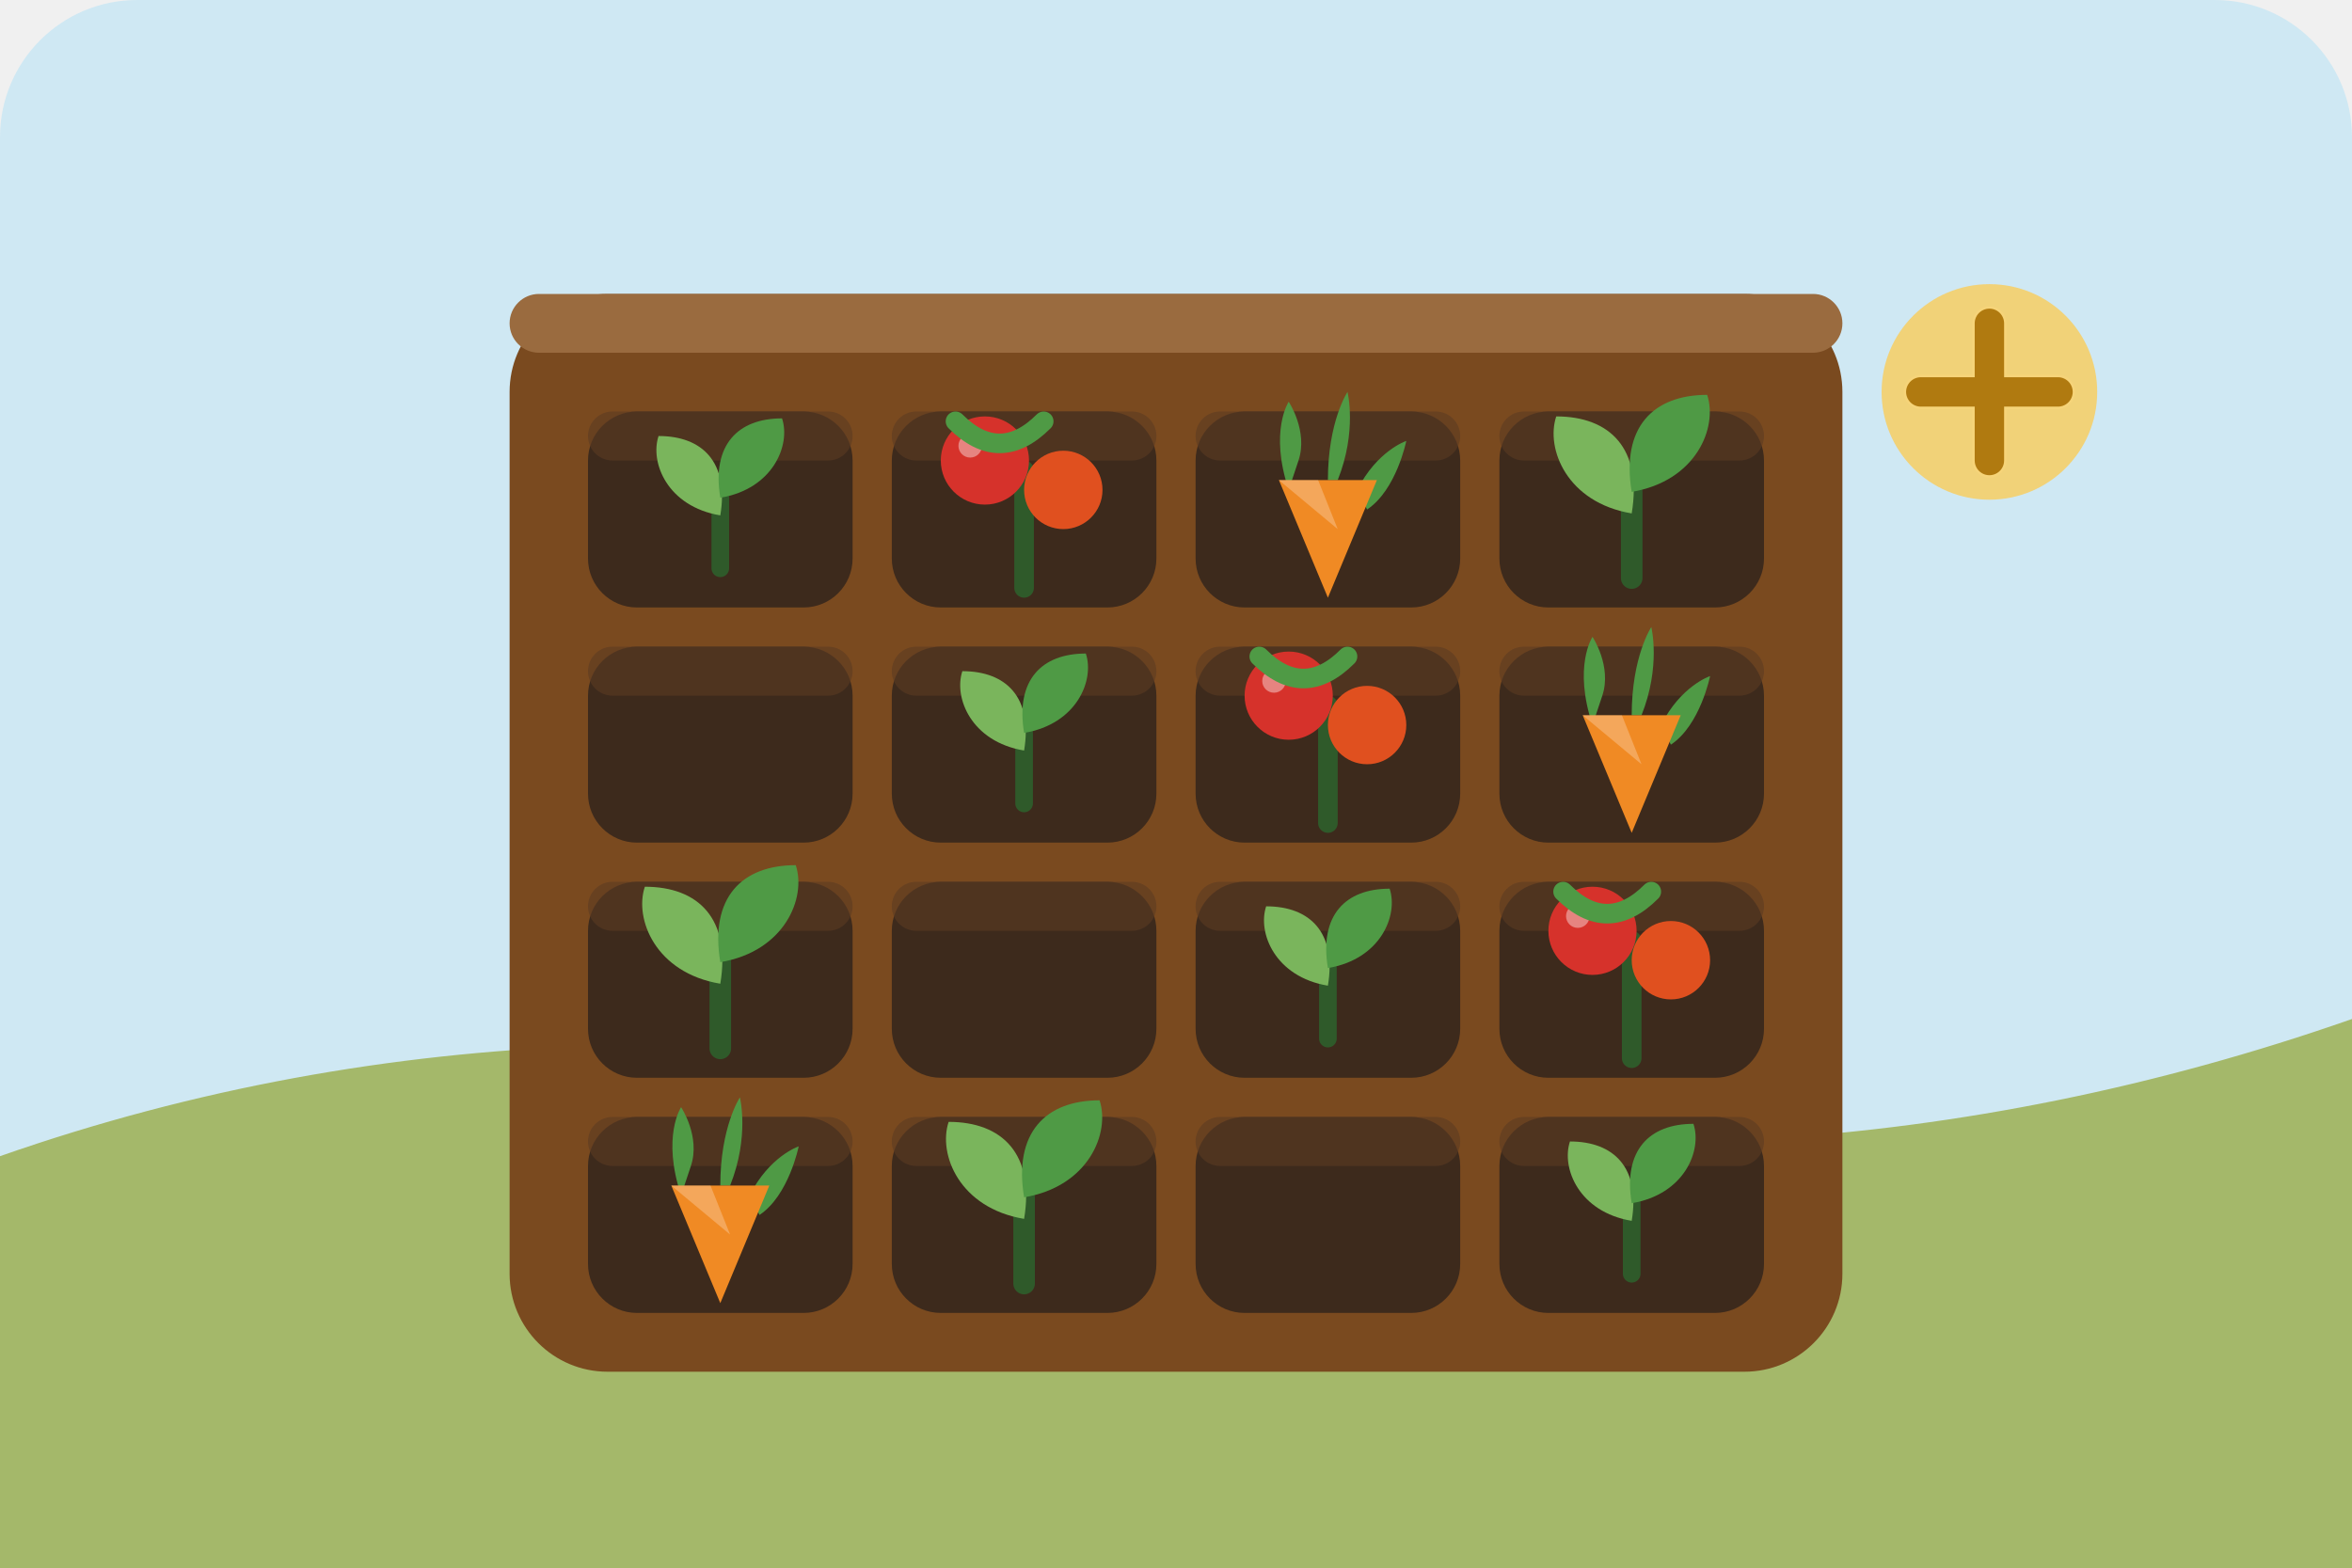
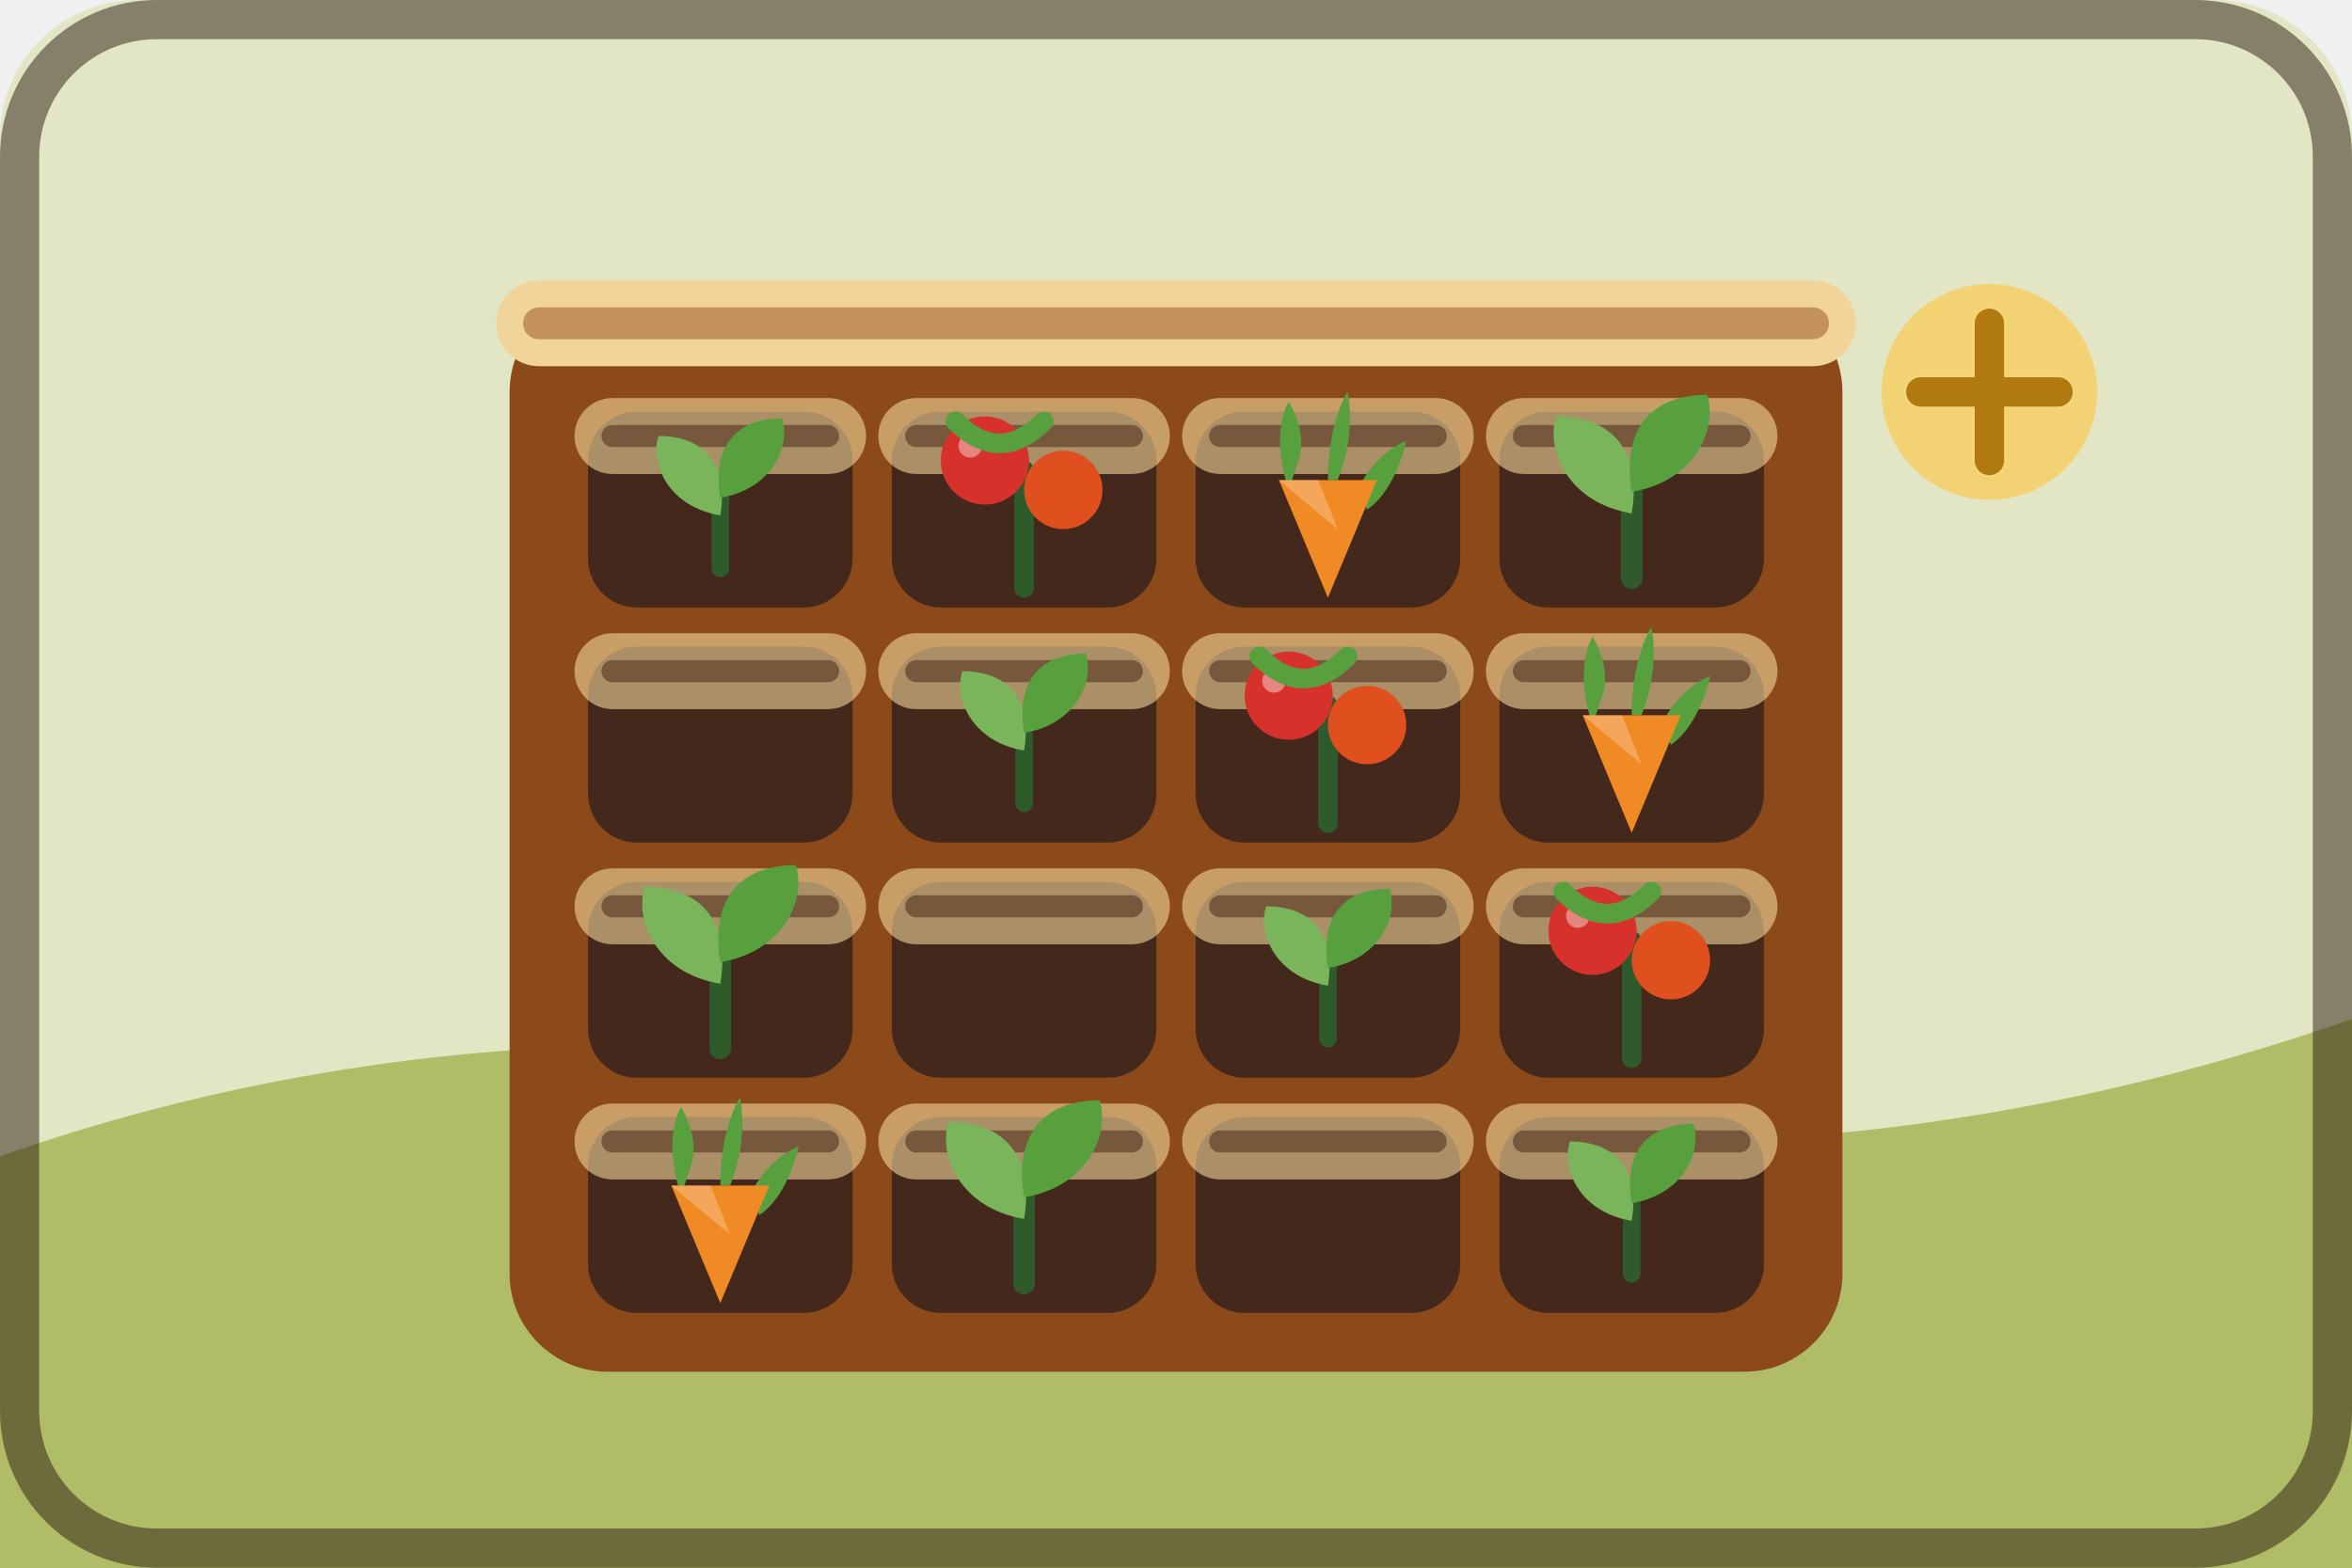
<svg xmlns="http://www.w3.org/2000/svg" viewBox="0 0 240 160" role="img" aria-label="A four by four garden bed with sprouts, a tomato and a carrot, and a plus sign for more land">
-   <rect width="240" height="160" rx="14" fill="#cfe8f3" />
-   <path d="M0 118c40-14 80-14 120-6s80 6 120-8v56a14 14 0 0 1-14 14H14A14 14 0 0 1 0 160z" fill="#a4b86a" />
-   <rect x="52" y="30" width="136" height="110" rx="10" fill="#7a4a1f" />
-   <rect x="52" y="30" width="136" height="6" rx="3" fill="#9a6b3f" />
-   <rect x="60" y="42" width="27" height="20" rx="5" fill="#3d2a1c" />
-   <rect x="60" y="42" width="27" height="5" rx="2.500" fill="#5b3a22" opacity=".6" />
-   <rect x="91" y="42" width="27" height="20" rx="5" fill="#3d2a1c" />
-   <rect x="91" y="42" width="27" height="5" rx="2.500" fill="#5b3a22" opacity=".6" />
-   <rect x="122" y="42" width="27" height="20" rx="5" fill="#3d2a1c" />
-   <rect x="122" y="42" width="27" height="5" rx="2.500" fill="#5b3a22" opacity=".6" />
-   <rect x="153" y="42" width="27" height="20" rx="5" fill="#3d2a1c" />
-   <rect x="153" y="42" width="27" height="5" rx="2.500" fill="#5b3a22" opacity=".6" />
-   <rect x="60" y="66" width="27" height="20" rx="5" fill="#3d2a1c" />
-   <rect x="60" y="66" width="27" height="5" rx="2.500" fill="#5b3a22" opacity=".6" />
-   <rect x="91" y="66" width="27" height="20" rx="5" fill="#3d2a1c" />
-   <rect x="91" y="66" width="27" height="5" rx="2.500" fill="#5b3a22" opacity=".6" />
-   <rect x="122" y="66" width="27" height="20" rx="5" fill="#3d2a1c" />
-   <rect x="122" y="66" width="27" height="5" rx="2.500" fill="#5b3a22" opacity=".6" />
-   <rect x="153" y="66" width="27" height="20" rx="5" fill="#3d2a1c" />
-   <rect x="153" y="66" width="27" height="5" rx="2.500" fill="#5b3a22" opacity=".6" />
-   <rect x="60" y="90" width="27" height="20" rx="5" fill="#3d2a1c" />
-   <rect x="60" y="90" width="27" height="5" rx="2.500" fill="#5b3a22" opacity=".6" />
-   <rect x="91" y="90" width="27" height="20" rx="5" fill="#3d2a1c" />
-   <rect x="91" y="90" width="27" height="5" rx="2.500" fill="#5b3a22" opacity=".6" />
-   <rect x="122" y="90" width="27" height="20" rx="5" fill="#3d2a1c" />
-   <rect x="122" y="90" width="27" height="5" rx="2.500" fill="#5b3a22" opacity=".6" />
-   <rect x="153" y="90" width="27" height="20" rx="5" fill="#3d2a1c" />
-   <rect x="153" y="90" width="27" height="5" rx="2.500" fill="#5b3a22" opacity=".6" />
-   <rect x="60" y="114" width="27" height="20" rx="5" fill="#3d2a1c" />
-   <rect x="60" y="114" width="27" height="5" rx="2.500" fill="#5b3a22" opacity=".6" />
-   <rect x="91" y="114" width="27" height="20" rx="5" fill="#3d2a1c" />
-   <rect x="91" y="114" width="27" height="5" rx="2.500" fill="#5b3a22" opacity=".6" />
-   <rect x="122" y="114" width="27" height="20" rx="5" fill="#3d2a1c" />
-   <rect x="122" y="114" width="27" height="5" rx="2.500" fill="#5b3a22" opacity=".6" />
-   <rect x="153" y="114" width="27" height="20" rx="5" fill="#3d2a1c" />
-   <rect x="153" y="114" width="27" height="5" rx="2.500" fill="#5b3a22" opacity=".6" />
+   <rect width="240" height="160" rx="14" fill="#e3e6c4" />
+   <path d="M0 118c40-14 80-14 120-6s80 6 120-8v56a14 14 0 0 1-14 14H14A14 14 0 0 1 0 160z" fill="#b0bc66" />
+   <rect x="52" y="30" width="136" height="110" rx="10" fill="#8c4a1a" />
+   <rect x="52" y="30" width="136" height="6" rx="3" fill="#c4925f" stroke="#f0d49a" stroke-width="2.75" stroke-linejoin="round" />
+   <rect x="60" y="42" width="27" height="20" rx="5" fill="#44281c" />
+   <rect x="60" y="42" width="27" height="5" rx="2.500" fill="#997851" opacity=".6" stroke="#f0d49a" stroke-width="2.75" stroke-linejoin="round" />
+   <rect x="91" y="42" width="27" height="20" rx="5" fill="#44281c" />
+   <rect x="91" y="42" width="27" height="5" rx="2.500" fill="#997851" opacity=".6" stroke="#f0d49a" stroke-width="2.75" stroke-linejoin="round" />
+   <rect x="122" y="42" width="27" height="20" rx="5" fill="#44281c" />
+   <rect x="122" y="42" width="27" height="5" rx="2.500" fill="#997851" opacity=".6" stroke="#f0d49a" stroke-width="2.75" stroke-linejoin="round" />
+   <rect x="153" y="42" width="27" height="20" rx="5" fill="#44281c" />
+   <rect x="153" y="42" width="27" height="5" rx="2.500" fill="#997851" opacity=".6" stroke="#f0d49a" stroke-width="2.75" stroke-linejoin="round" />
+   <rect x="60" y="66" width="27" height="20" rx="5" fill="#44281c" />
+   <rect x="60" y="66" width="27" height="5" rx="2.500" fill="#997851" opacity=".6" stroke="#f0d49a" stroke-width="2.75" stroke-linejoin="round" />
+   <rect x="91" y="66" width="27" height="20" rx="5" fill="#44281c" />
+   <rect x="91" y="66" width="27" height="5" rx="2.500" fill="#997851" opacity=".6" stroke="#f0d49a" stroke-width="2.75" stroke-linejoin="round" />
+   <rect x="122" y="66" width="27" height="20" rx="5" fill="#44281c" />
+   <rect x="122" y="66" width="27" height="5" rx="2.500" fill="#997851" opacity=".6" stroke="#f0d49a" stroke-width="2.75" stroke-linejoin="round" />
+   <rect x="153" y="66" width="27" height="20" rx="5" fill="#44281c" />
+   <rect x="153" y="66" width="27" height="5" rx="2.500" fill="#997851" opacity=".6" stroke="#f0d49a" stroke-width="2.75" stroke-linejoin="round" />
+   <rect x="60" y="90" width="27" height="20" rx="5" fill="#44281c" />
+   <rect x="60" y="90" width="27" height="5" rx="2.500" fill="#997851" opacity=".6" stroke="#f0d49a" stroke-width="2.75" stroke-linejoin="round" />
+   <rect x="91" y="90" width="27" height="20" rx="5" fill="#44281c" />
+   <rect x="91" y="90" width="27" height="5" rx="2.500" fill="#997851" opacity=".6" stroke="#f0d49a" stroke-width="2.75" stroke-linejoin="round" />
+   <rect x="122" y="90" width="27" height="20" rx="5" fill="#44281c" />
+   <rect x="122" y="90" width="27" height="5" rx="2.500" fill="#997851" opacity=".6" stroke="#f0d49a" stroke-width="2.75" stroke-linejoin="round" />
+   <rect x="153" y="90" width="27" height="20" rx="5" fill="#44281c" />
+   <rect x="153" y="90" width="27" height="5" rx="2.500" fill="#997851" opacity=".6" stroke="#f0d49a" stroke-width="2.75" stroke-linejoin="round" />
+   <rect x="60" y="114" width="27" height="20" rx="5" fill="#44281c" />
+   <rect x="60" y="114" width="27" height="5" rx="2.500" fill="#997851" opacity=".6" stroke="#f0d49a" stroke-width="2.75" stroke-linejoin="round" />
+   <rect x="91" y="114" width="27" height="20" rx="5" fill="#44281c" />
+   <rect x="91" y="114" width="27" height="5" rx="2.500" fill="#997851" opacity=".6" stroke="#f0d49a" stroke-width="2.75" stroke-linejoin="round" />
+   <rect x="122" y="114" width="27" height="20" rx="5" fill="#44281c" />
+   <rect x="122" y="114" width="27" height="5" rx="2.500" fill="#997851" opacity=".6" stroke="#f0d49a" stroke-width="2.75" stroke-linejoin="round" />
+   <rect x="153" y="114" width="27" height="20" rx="5" fill="#44281c" />
+   <rect x="153" y="114" width="27" height="5" rx="2.500" fill="#997851" opacity=".6" stroke="#f0d49a" stroke-width="2.75" stroke-linejoin="round" />
  <g transform="translate(73.5 58) scale(0.9)">
-     <path d="M0 0v-8" stroke="#2f5a2a" stroke-width="2" stroke-linecap="round" />
+     <path d="M0 0v-8" stroke="#2e5a2c" stroke-width="2" stroke-linecap="round" />
    <path d="M0-6c-6-1-8-6-7-9 5 0 8 3 7 9z" fill="#7ab55c" />
-     <path d="M0-8c6-1 8-6 7-9-5 0-8 3-7 9z" fill="#4f9a45" />
+     <path d="M0-8c6-1 8-6 7-9-5 0-8 3-7 9z" fill="#58a03e" />
  </g>
  <g transform="translate(104.5 60)">
-     <path d="M0 0v-12" stroke="#2f5a2a" stroke-width="2" stroke-linecap="round" />
+     <path d="M0 0v-12" stroke="#2e5a2c" stroke-width="2" stroke-linecap="round" />
    <circle cx="-4" cy="-13" r="4.500" fill="#d6322b" />
    <circle cx="4" cy="-10" r="4" fill="#e0501f" />
    <circle cx="-5.500" cy="-14.500" r="1.200" fill="#fff" opacity=".4" />
-     <path d="M-7-17c3 3 6 3 9 0" stroke="#4f9a45" stroke-width="2" fill="none" stroke-linecap="round" />
+     <path d="M-7-17c3 3 6 3 9 0" stroke="#58a03e" stroke-width="2" fill="none" stroke-linecap="round" />
  </g>
  <g transform="translate(135.5 57)">
-     <path d="M-4-7c-2-6 0-9 0-9s2 3 1 6M0-8c0-6 2-9 2-9s1 4-1 9M3-7c2-4 5-5 5-5s-1 5-4 7z" fill="#4f9a45" />
+     <path d="M-4-7c-2-6 0-9 0-9s2 3 1 6M0-8c0-6 2-9 2-9s1 4-1 9M3-7c2-4 5-5 5-5s-1 5-4 7z" fill="#58a03e" />
    <path d="M-5-8h10l-5 12z" fill="#f08a24" />
    <path d="M-5-8h4l2 5z" fill="#fff" opacity=".25" />
  </g>
  <g transform="translate(166.5 59) scale(1.1)">
-     <path d="M0 0v-8" stroke="#2f5a2a" stroke-width="2" stroke-linecap="round" />
+     <path d="M0 0v-8" stroke="#2e5a2c" stroke-width="2" stroke-linecap="round" />
    <path d="M0-6c-6-1-8-6-7-9 5 0 8 3 7 9z" fill="#7ab55c" />
-     <path d="M0-8c6-1 8-6 7-9-5 0-8 3-7 9z" fill="#4f9a45" />
+     <path d="M0-8c6-1 8-6 7-9-5 0-8 3-7 9z" fill="#58a03e" />
  </g>
  <g transform="translate(104.5 82) scale(0.9)">
-     <path d="M0 0v-8" stroke="#2f5a2a" stroke-width="2" stroke-linecap="round" />
+     <path d="M0 0v-8" stroke="#2e5a2c" stroke-width="2" stroke-linecap="round" />
    <path d="M0-6c-6-1-8-6-7-9 5 0 8 3 7 9z" fill="#7ab55c" />
-     <path d="M0-8c6-1 8-6 7-9-5 0-8 3-7 9z" fill="#4f9a45" />
+     <path d="M0-8c6-1 8-6 7-9-5 0-8 3-7 9z" fill="#58a03e" />
  </g>
  <g transform="translate(135.5 84)">
-     <path d="M0 0v-12" stroke="#2f5a2a" stroke-width="2" stroke-linecap="round" />
+     <path d="M0 0v-12" stroke="#2e5a2c" stroke-width="2" stroke-linecap="round" />
    <circle cx="-4" cy="-13" r="4.500" fill="#d6322b" />
    <circle cx="4" cy="-10" r="4" fill="#e0501f" />
    <circle cx="-5.500" cy="-14.500" r="1.200" fill="#fff" opacity=".4" />
-     <path d="M-7-17c3 3 6 3 9 0" stroke="#4f9a45" stroke-width="2" fill="none" stroke-linecap="round" />
+     <path d="M-7-17c3 3 6 3 9 0" stroke="#58a03e" stroke-width="2" fill="none" stroke-linecap="round" />
  </g>
  <g transform="translate(166.5 81)">
-     <path d="M-4-7c-2-6 0-9 0-9s2 3 1 6M0-8c0-6 2-9 2-9s1 4-1 9M3-7c2-4 5-5 5-5s-1 5-4 7z" fill="#4f9a45" />
+     <path d="M-4-7c-2-6 0-9 0-9s2 3 1 6M0-8c0-6 2-9 2-9s1 4-1 9M3-7c2-4 5-5 5-5s-1 5-4 7z" fill="#58a03e" />
    <path d="M-5-8h10l-5 12z" fill="#f08a24" />
    <path d="M-5-8h4l2 5z" fill="#fff" opacity=".25" />
  </g>
  <g transform="translate(73.5 107) scale(1.1)">
-     <path d="M0 0v-8" stroke="#2f5a2a" stroke-width="2" stroke-linecap="round" />
+     <path d="M0 0v-8" stroke="#2e5a2c" stroke-width="2" stroke-linecap="round" />
    <path d="M0-6c-6-1-8-6-7-9 5 0 8 3 7 9z" fill="#7ab55c" />
-     <path d="M0-8c6-1 8-6 7-9-5 0-8 3-7 9z" fill="#4f9a45" />
+     <path d="M0-8c6-1 8-6 7-9-5 0-8 3-7 9z" fill="#58a03e" />
  </g>
  <g transform="translate(135.5 106) scale(0.9)">
-     <path d="M0 0v-8" stroke="#2f5a2a" stroke-width="2" stroke-linecap="round" />
+     <path d="M0 0v-8" stroke="#2e5a2c" stroke-width="2" stroke-linecap="round" />
    <path d="M0-6c-6-1-8-6-7-9 5 0 8 3 7 9z" fill="#7ab55c" />
-     <path d="M0-8c6-1 8-6 7-9-5 0-8 3-7 9z" fill="#4f9a45" />
+     <path d="M0-8c6-1 8-6 7-9-5 0-8 3-7 9z" fill="#58a03e" />
  </g>
  <g transform="translate(166.5 108)">
-     <path d="M0 0v-12" stroke="#2f5a2a" stroke-width="2" stroke-linecap="round" />
+     <path d="M0 0v-12" stroke="#2e5a2c" stroke-width="2" stroke-linecap="round" />
    <circle cx="-4" cy="-13" r="4.500" fill="#d6322b" />
    <circle cx="4" cy="-10" r="4" fill="#e0501f" />
    <circle cx="-5.500" cy="-14.500" r="1.200" fill="#fff" opacity=".4" />
-     <path d="M-7-17c3 3 6 3 9 0" stroke="#4f9a45" stroke-width="2" fill="none" stroke-linecap="round" />
+     <path d="M-7-17c3 3 6 3 9 0" stroke="#58a03e" stroke-width="2" fill="none" stroke-linecap="round" />
  </g>
  <g transform="translate(73.5 129)">
-     <path d="M-4-7c-2-6 0-9 0-9s2 3 1 6M0-8c0-6 2-9 2-9s1 4-1 9M3-7c2-4 5-5 5-5s-1 5-4 7z" fill="#4f9a45" />
+     <path d="M-4-7c-2-6 0-9 0-9s2 3 1 6M0-8c0-6 2-9 2-9s1 4-1 9M3-7c2-4 5-5 5-5s-1 5-4 7z" fill="#58a03e" />
    <path d="M-5-8h10l-5 12z" fill="#f08a24" />
    <path d="M-5-8h4l2 5z" fill="#fff" opacity=".25" />
  </g>
  <g transform="translate(104.5 131) scale(1.1)">
-     <path d="M0 0v-8" stroke="#2f5a2a" stroke-width="2" stroke-linecap="round" />
+     <path d="M0 0v-8" stroke="#2e5a2c" stroke-width="2" stroke-linecap="round" />
    <path d="M0-6c-6-1-8-6-7-9 5 0 8 3 7 9z" fill="#7ab55c" />
-     <path d="M0-8c6-1 8-6 7-9-5 0-8 3-7 9z" fill="#4f9a45" />
+     <path d="M0-8c6-1 8-6 7-9-5 0-8 3-7 9z" fill="#58a03e" />
  </g>
  <g transform="translate(166.5 130) scale(0.9)">
-     <path d="M0 0v-8" stroke="#2f5a2a" stroke-width="2" stroke-linecap="round" />
+     <path d="M0 0v-8" stroke="#2e5a2c" stroke-width="2" stroke-linecap="round" />
    <path d="M0-6c-6-1-8-6-7-9 5 0 8 3 7 9z" fill="#7ab55c" />
-     <path d="M0-8c6-1 8-6 7-9-5 0-8 3-7 9z" fill="#4f9a45" />
+     <path d="M0-8c6-1 8-6 7-9-5 0-8 3-7 9z" fill="#58a03e" />
  </g>
  <path d="M196 40l14 0M203 33v14" stroke="#fff" stroke-width="3.500" stroke-linecap="round" opacity=".9" />
  <circle cx="203" cy="40" r="11" fill="#f5cf6a" opacity=".9" />
  <path d="M196 40h14M203 33v14" stroke="#b07a10" stroke-width="3" stroke-linecap="round" />
  <rect x="212" y="70" width="10" height="64" rx="5" fill="#f1ece0" opacity=".0" />
+   <defs>
+     <clipPath id="hl-garden">
+       <rect width="240" height="160" rx="14" />
+     </clipPath>
+   </defs>
+   <path d="M0 0h240v160h-240z M-28.8 67.2a148.8 148.8 0 1 0 297.6 0a148.8 148.8 0 1 0-297.6 0z" fill="#4a1c10" opacity=".24" fill-rule="evenodd" clip-path="url(#hl-garden)" />
+   <rect x="2" y="2" width="236" height="156" fill="none" stroke="#2a1a10" stroke-width="4" opacity=".5" rx="14" />
</svg>
